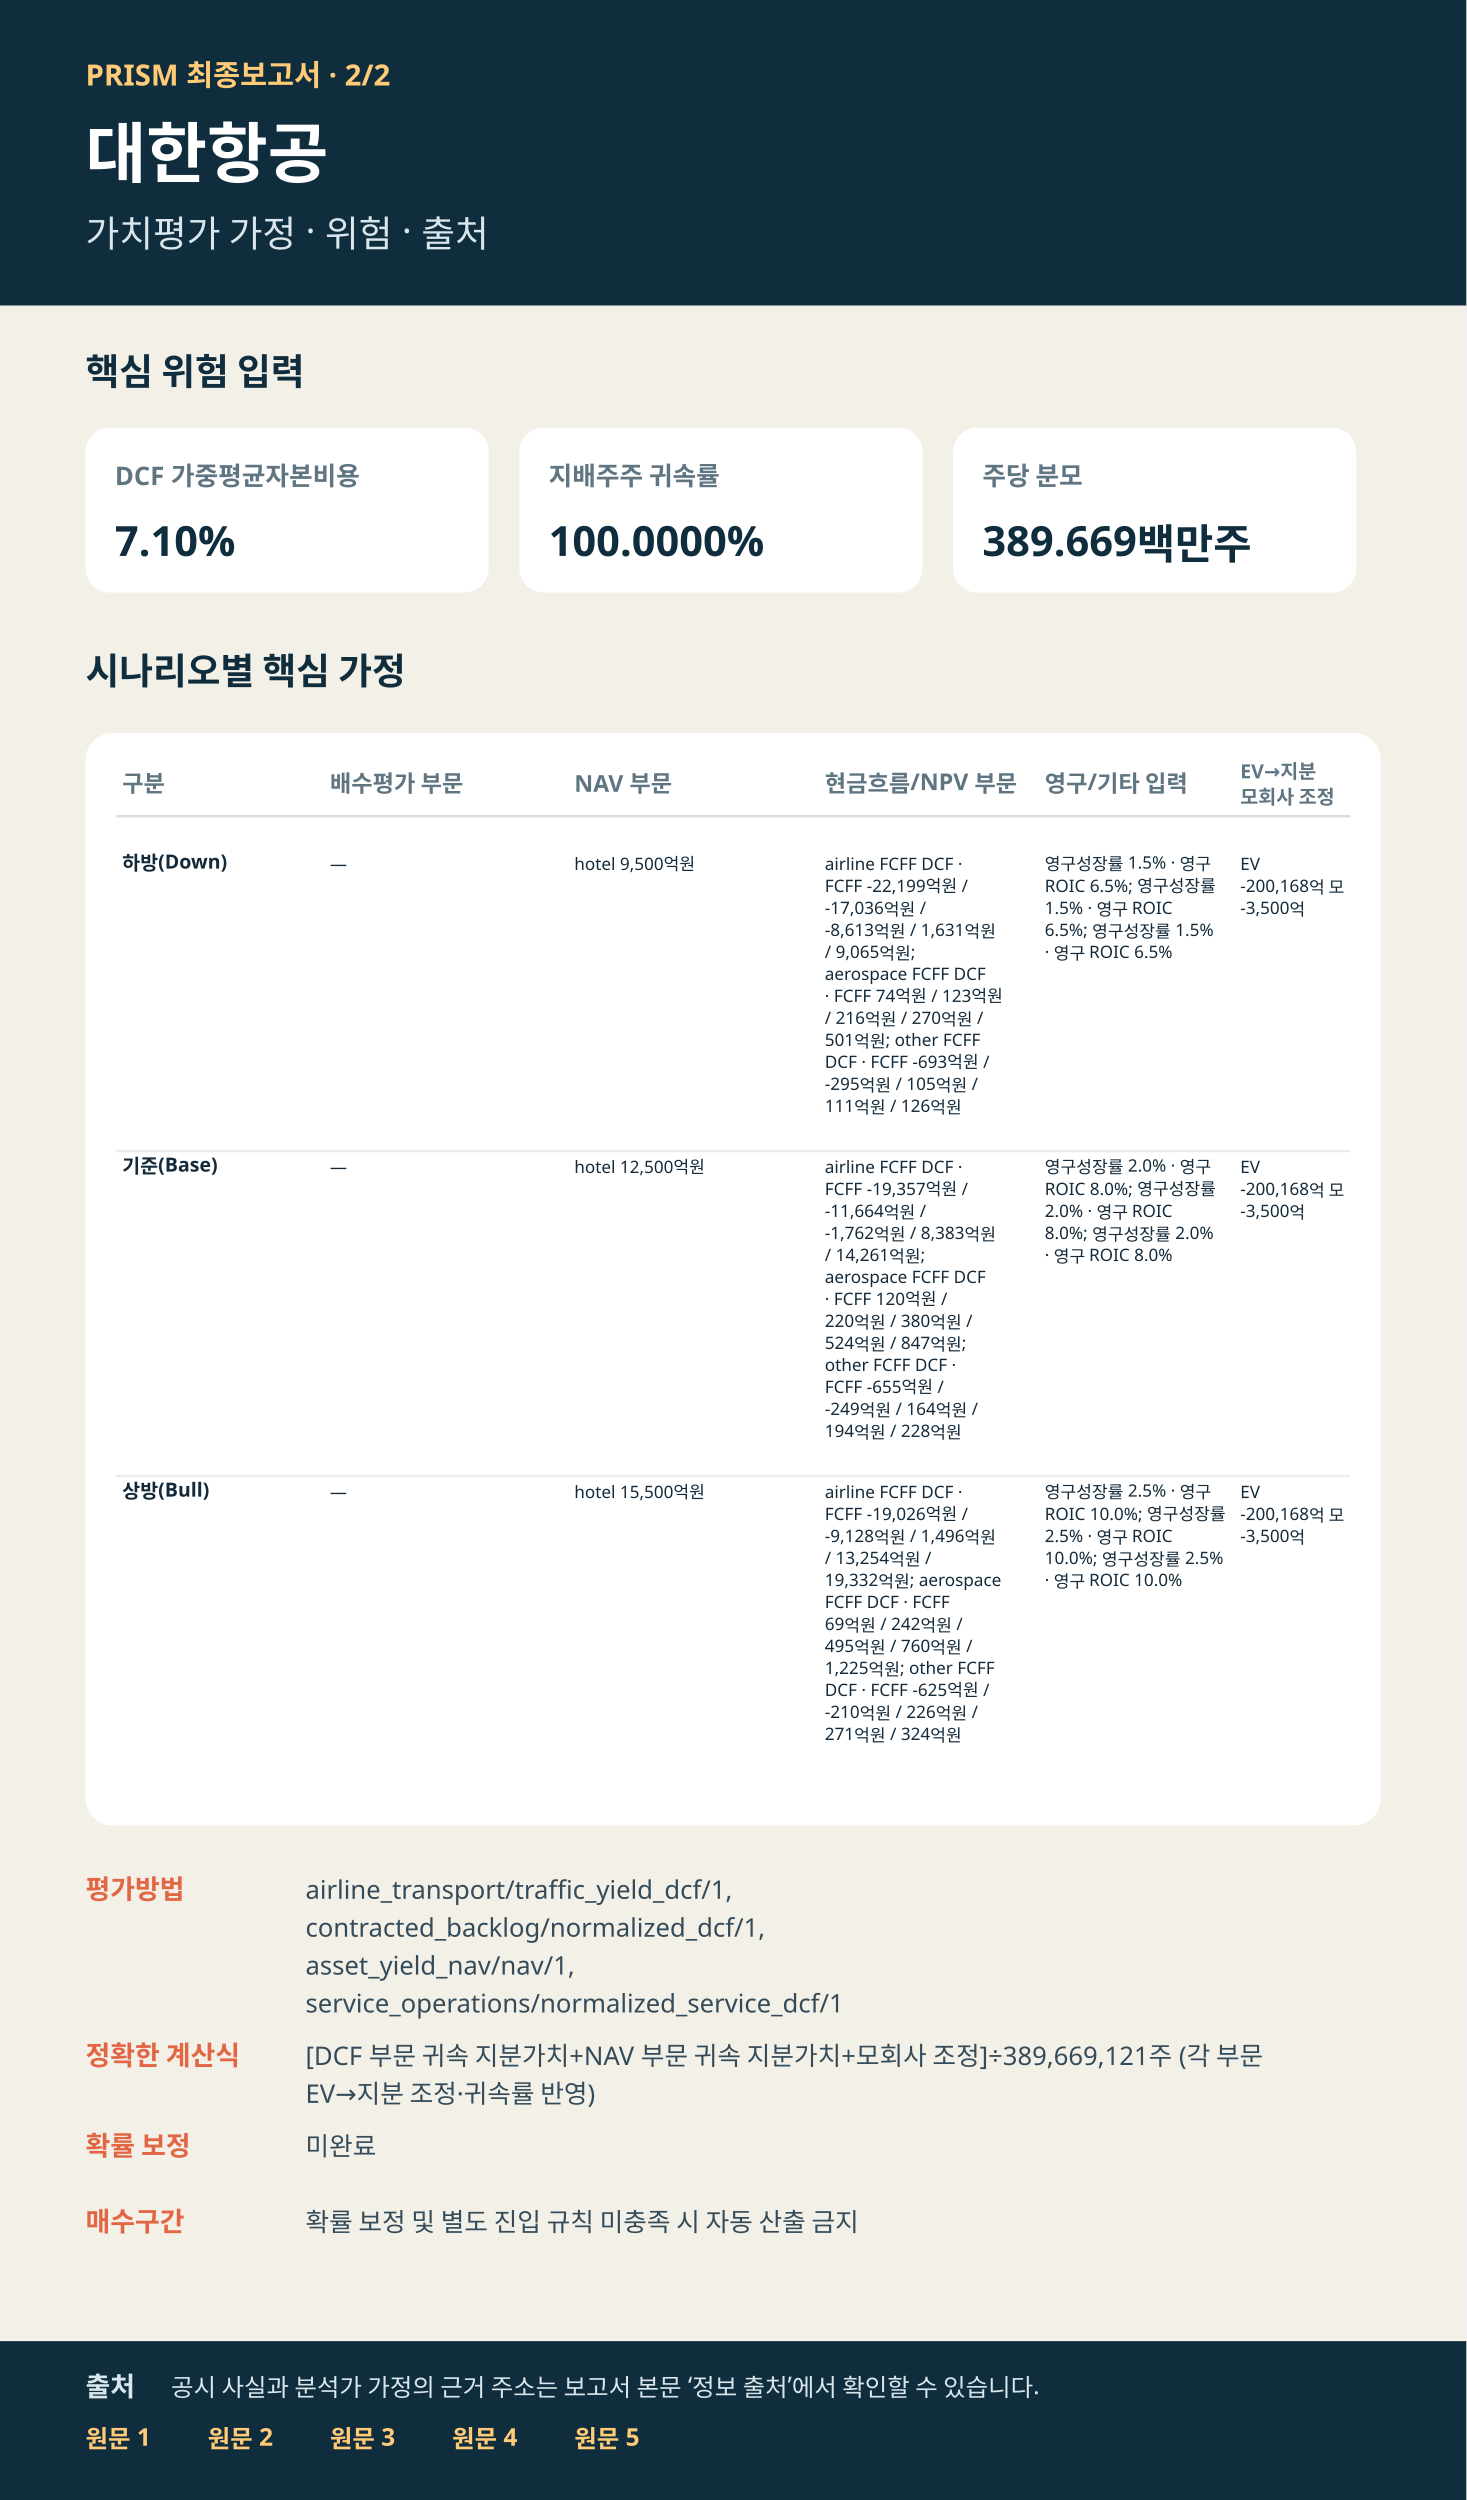
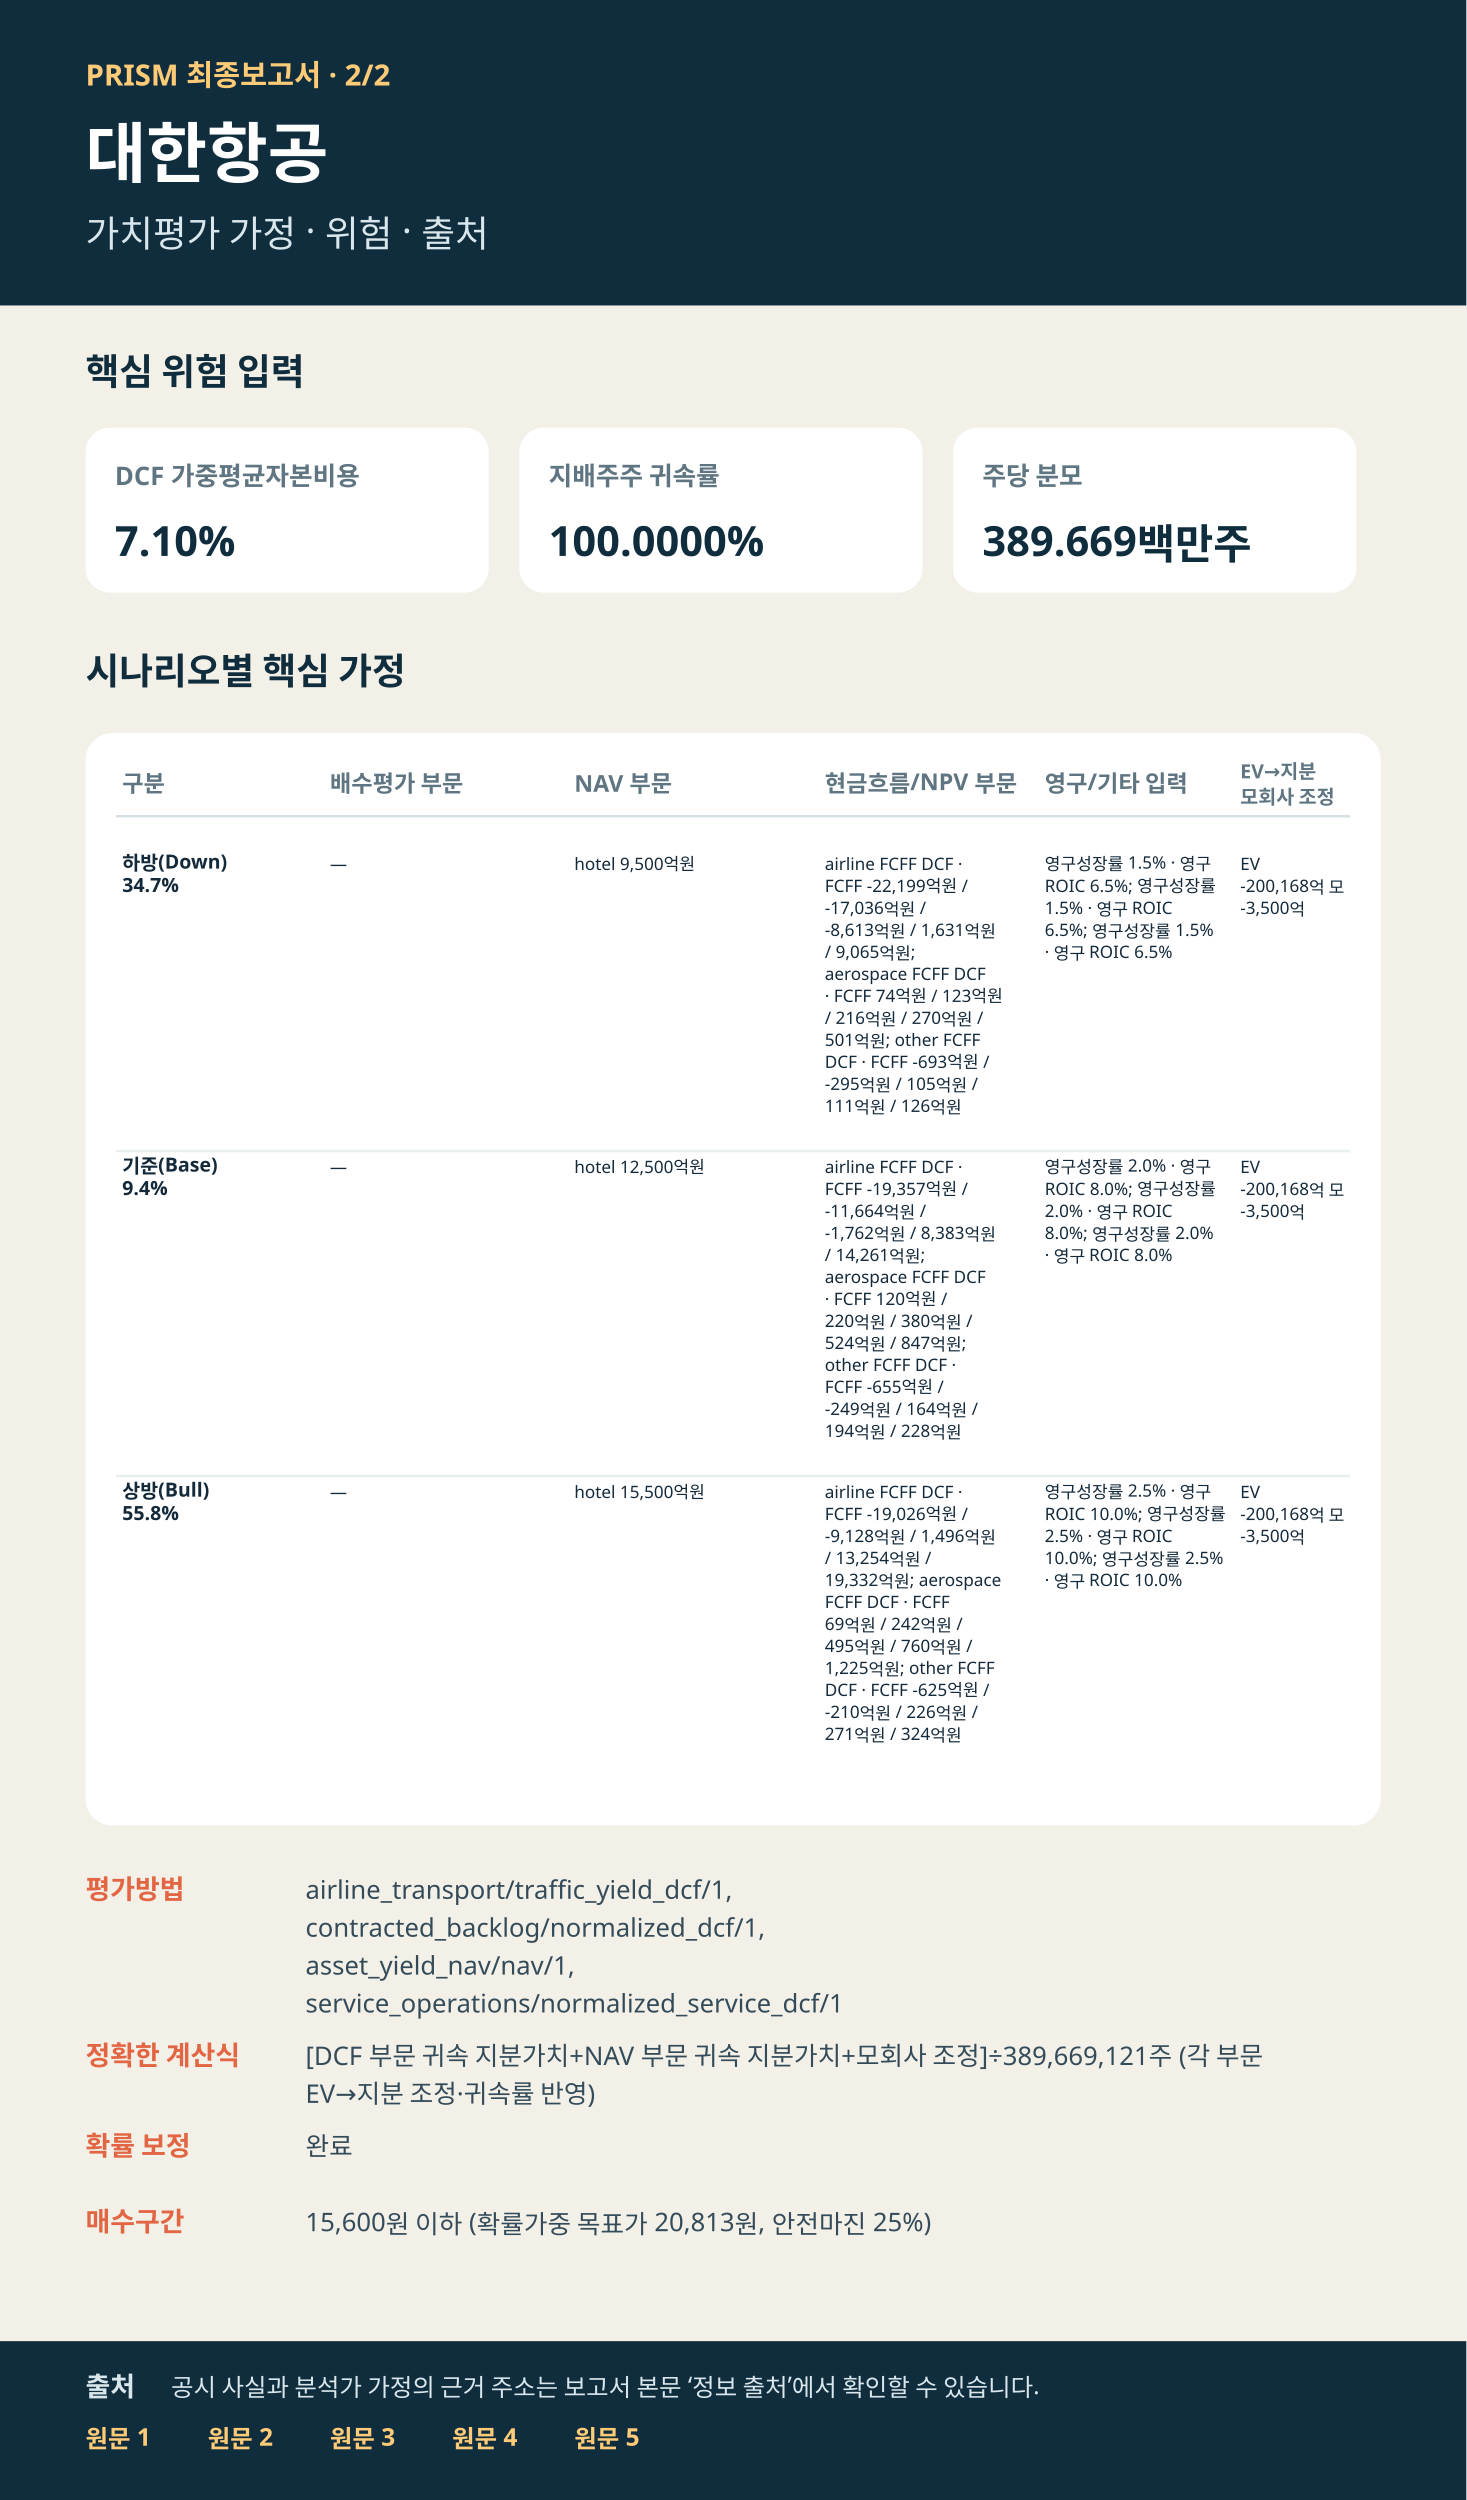
<svg xmlns="http://www.w3.org/2000/svg" width="1200" height="2046" viewBox="0 0 1200 2046" role="img" aria-labelledby="title desc">
  <style>
text { font-family: Pretendard, "Noto Sans KR", "Apple SD Gothic Neo", "Malgun Gothic", sans-serif; }
</style>
  <rect x="0" y="0" width="1200" height="2046" rx="0" fill="#F3F0E8" />
  <rect x="0" y="0" width="1200" height="250" rx="0" fill="#102D3E" />
  <text x="70" y="70" font-size="24" font-weight="700" fill="#FFCB77" text-anchor="start">PRISM 최종보고서 · 2/2</text>
  <text x="70" y="145" font-size="54" font-weight="800" fill="#FFFFFF" text-anchor="start">대한항공</text>
  <text x="70" y="202" font-size="30" font-weight="500" fill="#D9E7EC" text-anchor="start">가치평가 가정 · 위험 · 출처</text>
  <text x="70" y="315" font-size="30" font-weight="800" fill="#102D3E" text-anchor="start">핵심 위험 입력</text>
  <rect x="70" y="350" width="330" height="135" rx="20" fill="#FFFFFF" />
  <text x="94" y="397" font-size="21" font-weight="700" fill="#607582" text-anchor="start">DCF 가중평균자본비용</text>
  <text x="94" y="455" font-size="34" font-weight="800" fill="#102D3E" text-anchor="start">7.10%</text>
  <rect x="425" y="350" width="330" height="135" rx="20" fill="#FFFFFF" />
  <text x="449" y="397" font-size="21" font-weight="700" fill="#607582" text-anchor="start">지배주주 귀속률</text>
  <text x="449" y="455" font-size="34" font-weight="800" fill="#102D3E" text-anchor="start">100.0000%</text>
  <rect x="780" y="350" width="330" height="135" rx="20" fill="#FFFFFF" />
  <text x="804" y="397" font-size="21" font-weight="700" fill="#607582" text-anchor="start">주당 분모</text>
  <text x="804" y="455" font-size="34" font-weight="800" fill="#102D3E" text-anchor="start">389.669백만주</text>
  <text x="70" y="560" font-size="30" font-weight="800" fill="#102D3E" text-anchor="start">시나리오별 핵심 가정</text>
  <rect x="70" y="600" width="1060" height="894" rx="22" fill="#FFFFFF" />
  <text x="100" y="648" font-size="19" font-weight="800" fill="#607582" text-anchor="start">구분</text>
  <text x="270" y="648" font-size="19" font-weight="800" fill="#607582" text-anchor="start">배수평가 부문</text>
  <text x="470" y="648" font-size="19" font-weight="800" fill="#607582" text-anchor="start">NAV 부문</text>
  <text x="675" y="648" font-size="19" font-weight="800" fill="#607582" text-anchor="start">현금흐름/NPV 부문</text>
  <text x="855" y="648" font-size="19" font-weight="800" fill="#607582" text-anchor="start">영구/기타 입력</text>
  <text x="1015" y="637" font-size="16" font-weight="800" fill="#607582" text-anchor="start">EV→지분</text>
  <text x="1015" y="658" font-size="16" font-weight="800" fill="#607582" text-anchor="start">모회사 조정</text>
  <line x1="95" y1="668" x2="1105" y2="668" stroke="#D6DFE3" stroke-width="2" />
  <text x="100" y="712" font-size="16" font-weight="700" fill="#142A3A" text-anchor="start">하방(Down)</text>
+   <text x="100" y="730" font-size="16" font-weight="700" fill="#142A3A" text-anchor="start">34.7%</text>
  <text x="270" y="712" font-size="14" font-weight="500" fill="#142A3A" text-anchor="start">—</text>
  <text x="470" y="712" font-size="14" font-weight="500" fill="#142A3A" text-anchor="start">hotel 9,500억원</text>
  <text x="675" y="712" font-size="14" font-weight="500" fill="#142A3A" text-anchor="start">airline FCFF DCF ·</text>
  <text x="675" y="730" font-size="14" font-weight="500" fill="#142A3A" text-anchor="start">FCFF -22,199억원 /</text>
  <text x="675" y="748" font-size="14" font-weight="500" fill="#142A3A" text-anchor="start">-17,036억원 /</text>
  <text x="675" y="766" font-size="14" font-weight="500" fill="#142A3A" text-anchor="start">-8,613억원 / 1,631억원</text>
  <text x="675" y="784" font-size="14" font-weight="500" fill="#142A3A" text-anchor="start">/ 9,065억원;</text>
  <text x="675" y="802" font-size="14" font-weight="500" fill="#142A3A" text-anchor="start">aerospace FCFF DCF</text>
  <text x="675" y="820" font-size="14" font-weight="500" fill="#142A3A" text-anchor="start">· FCFF 74억원 / 123억원</text>
  <text x="675" y="838" font-size="14" font-weight="500" fill="#142A3A" text-anchor="start">/ 216억원 / 270억원 /</text>
  <text x="675" y="856" font-size="14" font-weight="500" fill="#142A3A" text-anchor="start">501억원; other FCFF</text>
  <text x="675" y="874" font-size="14" font-weight="500" fill="#142A3A" text-anchor="start">DCF · FCFF -693억원 /</text>
  <text x="675" y="892" font-size="14" font-weight="500" fill="#142A3A" text-anchor="start">-295억원 / 105억원 /</text>
  <text x="675" y="910" font-size="14" font-weight="500" fill="#142A3A" text-anchor="start">111억원 / 126억원</text>
  <text x="855" y="712" font-size="14" font-weight="500" fill="#142A3A" text-anchor="start">영구성장률 1.5% · 영구</text>
  <text x="855" y="730" font-size="14" font-weight="500" fill="#142A3A" text-anchor="start">ROIC 6.5%; 영구성장률</text>
  <text x="855" y="748" font-size="14" font-weight="500" fill="#142A3A" text-anchor="start">1.5% · 영구 ROIC</text>
  <text x="855" y="766" font-size="14" font-weight="500" fill="#142A3A" text-anchor="start">6.5%; 영구성장률 1.5%</text>
  <text x="855" y="784" font-size="14" font-weight="500" fill="#142A3A" text-anchor="start">· 영구 ROIC 6.5%</text>
  <text x="1015" y="712" font-size="14" font-weight="500" fill="#142A3A" text-anchor="start">EV</text>
  <text x="1015" y="730" font-size="14" font-weight="500" fill="#142A3A" text-anchor="start">-200,168억 모</text>
  <text x="1015" y="748" font-size="14" font-weight="500" fill="#142A3A" text-anchor="start">-3,500억</text>
  <line x1="95" y1="942" x2="1105" y2="942" stroke="#E9EEF0" stroke-width="2" />
  <text x="100" y="960" font-size="16" font-weight="700" fill="#142A3A" text-anchor="start">기준(Base)</text>
+   <text x="100" y="978" font-size="16" font-weight="700" fill="#142A3A" text-anchor="start">9.4%</text>
  <text x="270" y="960" font-size="14" font-weight="500" fill="#142A3A" text-anchor="start">—</text>
  <text x="470" y="960" font-size="14" font-weight="500" fill="#142A3A" text-anchor="start">hotel 12,500억원</text>
  <text x="675" y="960" font-size="14" font-weight="500" fill="#142A3A" text-anchor="start">airline FCFF DCF ·</text>
  <text x="675" y="978" font-size="14" font-weight="500" fill="#142A3A" text-anchor="start">FCFF -19,357억원 /</text>
  <text x="675" y="996" font-size="14" font-weight="500" fill="#142A3A" text-anchor="start">-11,664억원 /</text>
  <text x="675" y="1014" font-size="14" font-weight="500" fill="#142A3A" text-anchor="start">-1,762억원 / 8,383억원</text>
  <text x="675" y="1032" font-size="14" font-weight="500" fill="#142A3A" text-anchor="start">/ 14,261억원;</text>
  <text x="675" y="1050" font-size="14" font-weight="500" fill="#142A3A" text-anchor="start">aerospace FCFF DCF</text>
  <text x="675" y="1068" font-size="14" font-weight="500" fill="#142A3A" text-anchor="start">· FCFF 120억원 /</text>
  <text x="675" y="1086" font-size="14" font-weight="500" fill="#142A3A" text-anchor="start">220억원 / 380억원 /</text>
  <text x="675" y="1104" font-size="14" font-weight="500" fill="#142A3A" text-anchor="start">524억원 / 847억원;</text>
  <text x="675" y="1122" font-size="14" font-weight="500" fill="#142A3A" text-anchor="start">other FCFF DCF ·</text>
  <text x="675" y="1140" font-size="14" font-weight="500" fill="#142A3A" text-anchor="start">FCFF -655억원 /</text>
  <text x="675" y="1158" font-size="14" font-weight="500" fill="#142A3A" text-anchor="start">-249억원 / 164억원 /</text>
  <text x="675" y="1176" font-size="14" font-weight="500" fill="#142A3A" text-anchor="start">194억원 / 228억원</text>
  <text x="855" y="960" font-size="14" font-weight="500" fill="#142A3A" text-anchor="start">영구성장률 2.0% · 영구</text>
  <text x="855" y="978" font-size="14" font-weight="500" fill="#142A3A" text-anchor="start">ROIC 8.0%; 영구성장률</text>
  <text x="855" y="996" font-size="14" font-weight="500" fill="#142A3A" text-anchor="start">2.0% · 영구 ROIC</text>
  <text x="855" y="1014" font-size="14" font-weight="500" fill="#142A3A" text-anchor="start">8.0%; 영구성장률 2.0%</text>
  <text x="855" y="1032" font-size="14" font-weight="500" fill="#142A3A" text-anchor="start">· 영구 ROIC 8.0%</text>
  <text x="1015" y="960" font-size="14" font-weight="500" fill="#142A3A" text-anchor="start">EV</text>
  <text x="1015" y="978" font-size="14" font-weight="500" fill="#142A3A" text-anchor="start">-200,168억 모</text>
  <text x="1015" y="996" font-size="14" font-weight="500" fill="#142A3A" text-anchor="start">-3,500억</text>
  <line x1="95" y1="1208" x2="1105" y2="1208" stroke="#E9EEF0" stroke-width="2" />
  <text x="100" y="1226" font-size="16" font-weight="700" fill="#142A3A" text-anchor="start">상방(Bull)</text>
+   <text x="100" y="1244" font-size="16" font-weight="700" fill="#142A3A" text-anchor="start">55.8%</text>
  <text x="270" y="1226" font-size="14" font-weight="500" fill="#142A3A" text-anchor="start">—</text>
  <text x="470" y="1226" font-size="14" font-weight="500" fill="#142A3A" text-anchor="start">hotel 15,500억원</text>
  <text x="675" y="1226" font-size="14" font-weight="500" fill="#142A3A" text-anchor="start">airline FCFF DCF ·</text>
  <text x="675" y="1244" font-size="14" font-weight="500" fill="#142A3A" text-anchor="start">FCFF -19,026억원 /</text>
  <text x="675" y="1262" font-size="14" font-weight="500" fill="#142A3A" text-anchor="start">-9,128억원 / 1,496억원</text>
  <text x="675" y="1280" font-size="14" font-weight="500" fill="#142A3A" text-anchor="start">/ 13,254억원 /</text>
  <text x="675" y="1298" font-size="14" font-weight="500" fill="#142A3A" text-anchor="start">19,332억원; aerospace</text>
  <text x="675" y="1316" font-size="14" font-weight="500" fill="#142A3A" text-anchor="start">FCFF DCF · FCFF</text>
  <text x="675" y="1334" font-size="14" font-weight="500" fill="#142A3A" text-anchor="start">69억원 / 242억원 /</text>
  <text x="675" y="1352" font-size="14" font-weight="500" fill="#142A3A" text-anchor="start">495억원 / 760억원 /</text>
  <text x="675" y="1370" font-size="14" font-weight="500" fill="#142A3A" text-anchor="start">1,225억원; other FCFF</text>
  <text x="675" y="1388" font-size="14" font-weight="500" fill="#142A3A" text-anchor="start">DCF · FCFF -625억원 /</text>
  <text x="675" y="1406" font-size="14" font-weight="500" fill="#142A3A" text-anchor="start">-210억원 / 226억원 /</text>
  <text x="675" y="1424" font-size="14" font-weight="500" fill="#142A3A" text-anchor="start">271억원 / 324억원</text>
  <text x="855" y="1226" font-size="14" font-weight="500" fill="#142A3A" text-anchor="start">영구성장률 2.5% · 영구</text>
  <text x="855" y="1244" font-size="14" font-weight="500" fill="#142A3A" text-anchor="start">ROIC 10.0%; 영구성장률</text>
  <text x="855" y="1262" font-size="14" font-weight="500" fill="#142A3A" text-anchor="start">2.5% · 영구 ROIC</text>
  <text x="855" y="1280" font-size="14" font-weight="500" fill="#142A3A" text-anchor="start">10.0%; 영구성장률 2.5%</text>
  <text x="855" y="1298" font-size="14" font-weight="500" fill="#142A3A" text-anchor="start">· 영구 ROIC 10.0%</text>
  <text x="1015" y="1226" font-size="14" font-weight="500" fill="#142A3A" text-anchor="start">EV</text>
  <text x="1015" y="1244" font-size="14" font-weight="500" fill="#142A3A" text-anchor="start">-200,168억 모</text>
  <text x="1015" y="1262" font-size="14" font-weight="500" fill="#142A3A" text-anchor="start">-3,500억</text>
  <text x="70" y="1554" font-size="22" font-weight="800" fill="#E26643" text-anchor="start">평가방법</text>
  <text x="250" y="1554" font-size="21" font-weight="400" fill="#344B5A" text-anchor="start">airline_transport/traffic_yield_dcf/1,</text>
  <text x="250" y="1585" font-size="21" font-weight="400" fill="#344B5A" text-anchor="start">contracted_backlog/normalized_dcf/1,</text>
  <text x="250" y="1616" font-size="21" font-weight="400" fill="#344B5A" text-anchor="start">asset_yield_nav/nav/1,</text>
  <text x="250" y="1647" font-size="21" font-weight="400" fill="#344B5A" text-anchor="start">service_operations/normalized_service_dcf/1</text>
  <text x="70" y="1690" font-size="22" font-weight="800" fill="#E26643" text-anchor="start">정확한 계산식</text>
  <text x="250" y="1690" font-size="21" font-weight="400" fill="#344B5A" text-anchor="start">[DCF 부문 귀속 지분가치+NAV 부문 귀속 지분가치+모회사 조정]÷389,669,121주 (각 부문</text>
  <text x="250" y="1721" font-size="21" font-weight="400" fill="#344B5A" text-anchor="start">EV→지분 조정·귀속률 반영)</text>
  <text x="70" y="1764" font-size="22" font-weight="800" fill="#E26643" text-anchor="start">확률 보정</text>
-   <text x="250" y="1764" font-size="21" font-weight="400" fill="#344B5A" text-anchor="start">미완료</text>
+   <text x="250" y="1764" font-size="21" font-weight="400" fill="#344B5A" text-anchor="start">완료</text>
  <text x="70" y="1826" font-size="22" font-weight="800" fill="#E26643" text-anchor="start">매수구간</text>
-   <text x="250" y="1826" font-size="21" font-weight="400" fill="#344B5A" text-anchor="start">확률 보정 및 별도 진입 규칙 미충족 시 자동 산출 금지</text>
+   <text x="250" y="1826" font-size="21" font-weight="400" fill="#344B5A" text-anchor="start">15,600원 이하 (확률가중 목표가 20,813원, 안전마진 25%)</text>
  <rect x="0" y="1916" width="1200" height="130" rx="0" fill="#102D3E" />
  <text x="70" y="1961" font-size="22" font-weight="700" fill="#D9E7EC" text-anchor="start">출처</text>
  <text x="140" y="1961" font-size="20" font-weight="400" fill="#D9E7EC" text-anchor="start">공시 사실과 분석가 가정의 근거 주소는 보고서 본문 ‘정보 출처’에서 확인할 수 있습니다.</text>
  <a href="https://dart.fss.or.kr/dsaf001/main.do?rcpNo=20260814002803" target="_blank">
    <text x="70" y="2003" font-size="20" font-weight="700" fill="#FFCB77" text-anchor="start">원문 1</text>
  </a>
  <a href="https://dart.fss.or.kr/dsaf001/main.do?rcpNo=20260910000442" target="_blank">
    <text x="170" y="2003" font-size="20" font-weight="700" fill="#FFCB77" text-anchor="start">원문 2</text>
  </a>
  <a href="https://dart.fss.or.kr/report/viewer.do?rcpNo=20260724000006&amp;dcmNo=11493004&amp;eleId=1&amp;offset=620&amp;length=3475&amp;dtd=dart4.xsd" target="_blank">
    <text x="270" y="2003" font-size="20" font-weight="700" fill="#FFCB77" text-anchor="start">원문 3</text>
  </a>
  <a href="https://dart.fss.or.kr/report/viewer.do?rcpNo=20260814002803&amp;dcmNo=11534684&amp;eleId=13&amp;offset=297309&amp;length=54959&amp;dtd=dart4.xsd" target="_blank">
    <text x="370" y="2003" font-size="20" font-weight="700" fill="#FFCB77" text-anchor="start">원문 4</text>
  </a>
  <a href="https://dart.fss.or.kr/report/viewer.do?rcpNo=20260814002803&amp;dcmNo=11534684&amp;eleId=20&amp;offset=440701&amp;length=48993&amp;dtd=dart4.xsd" target="_blank">
    <text x="470" y="2003" font-size="20" font-weight="700" fill="#FFCB77" text-anchor="start">원문 5</text>
  </a>
</svg>
